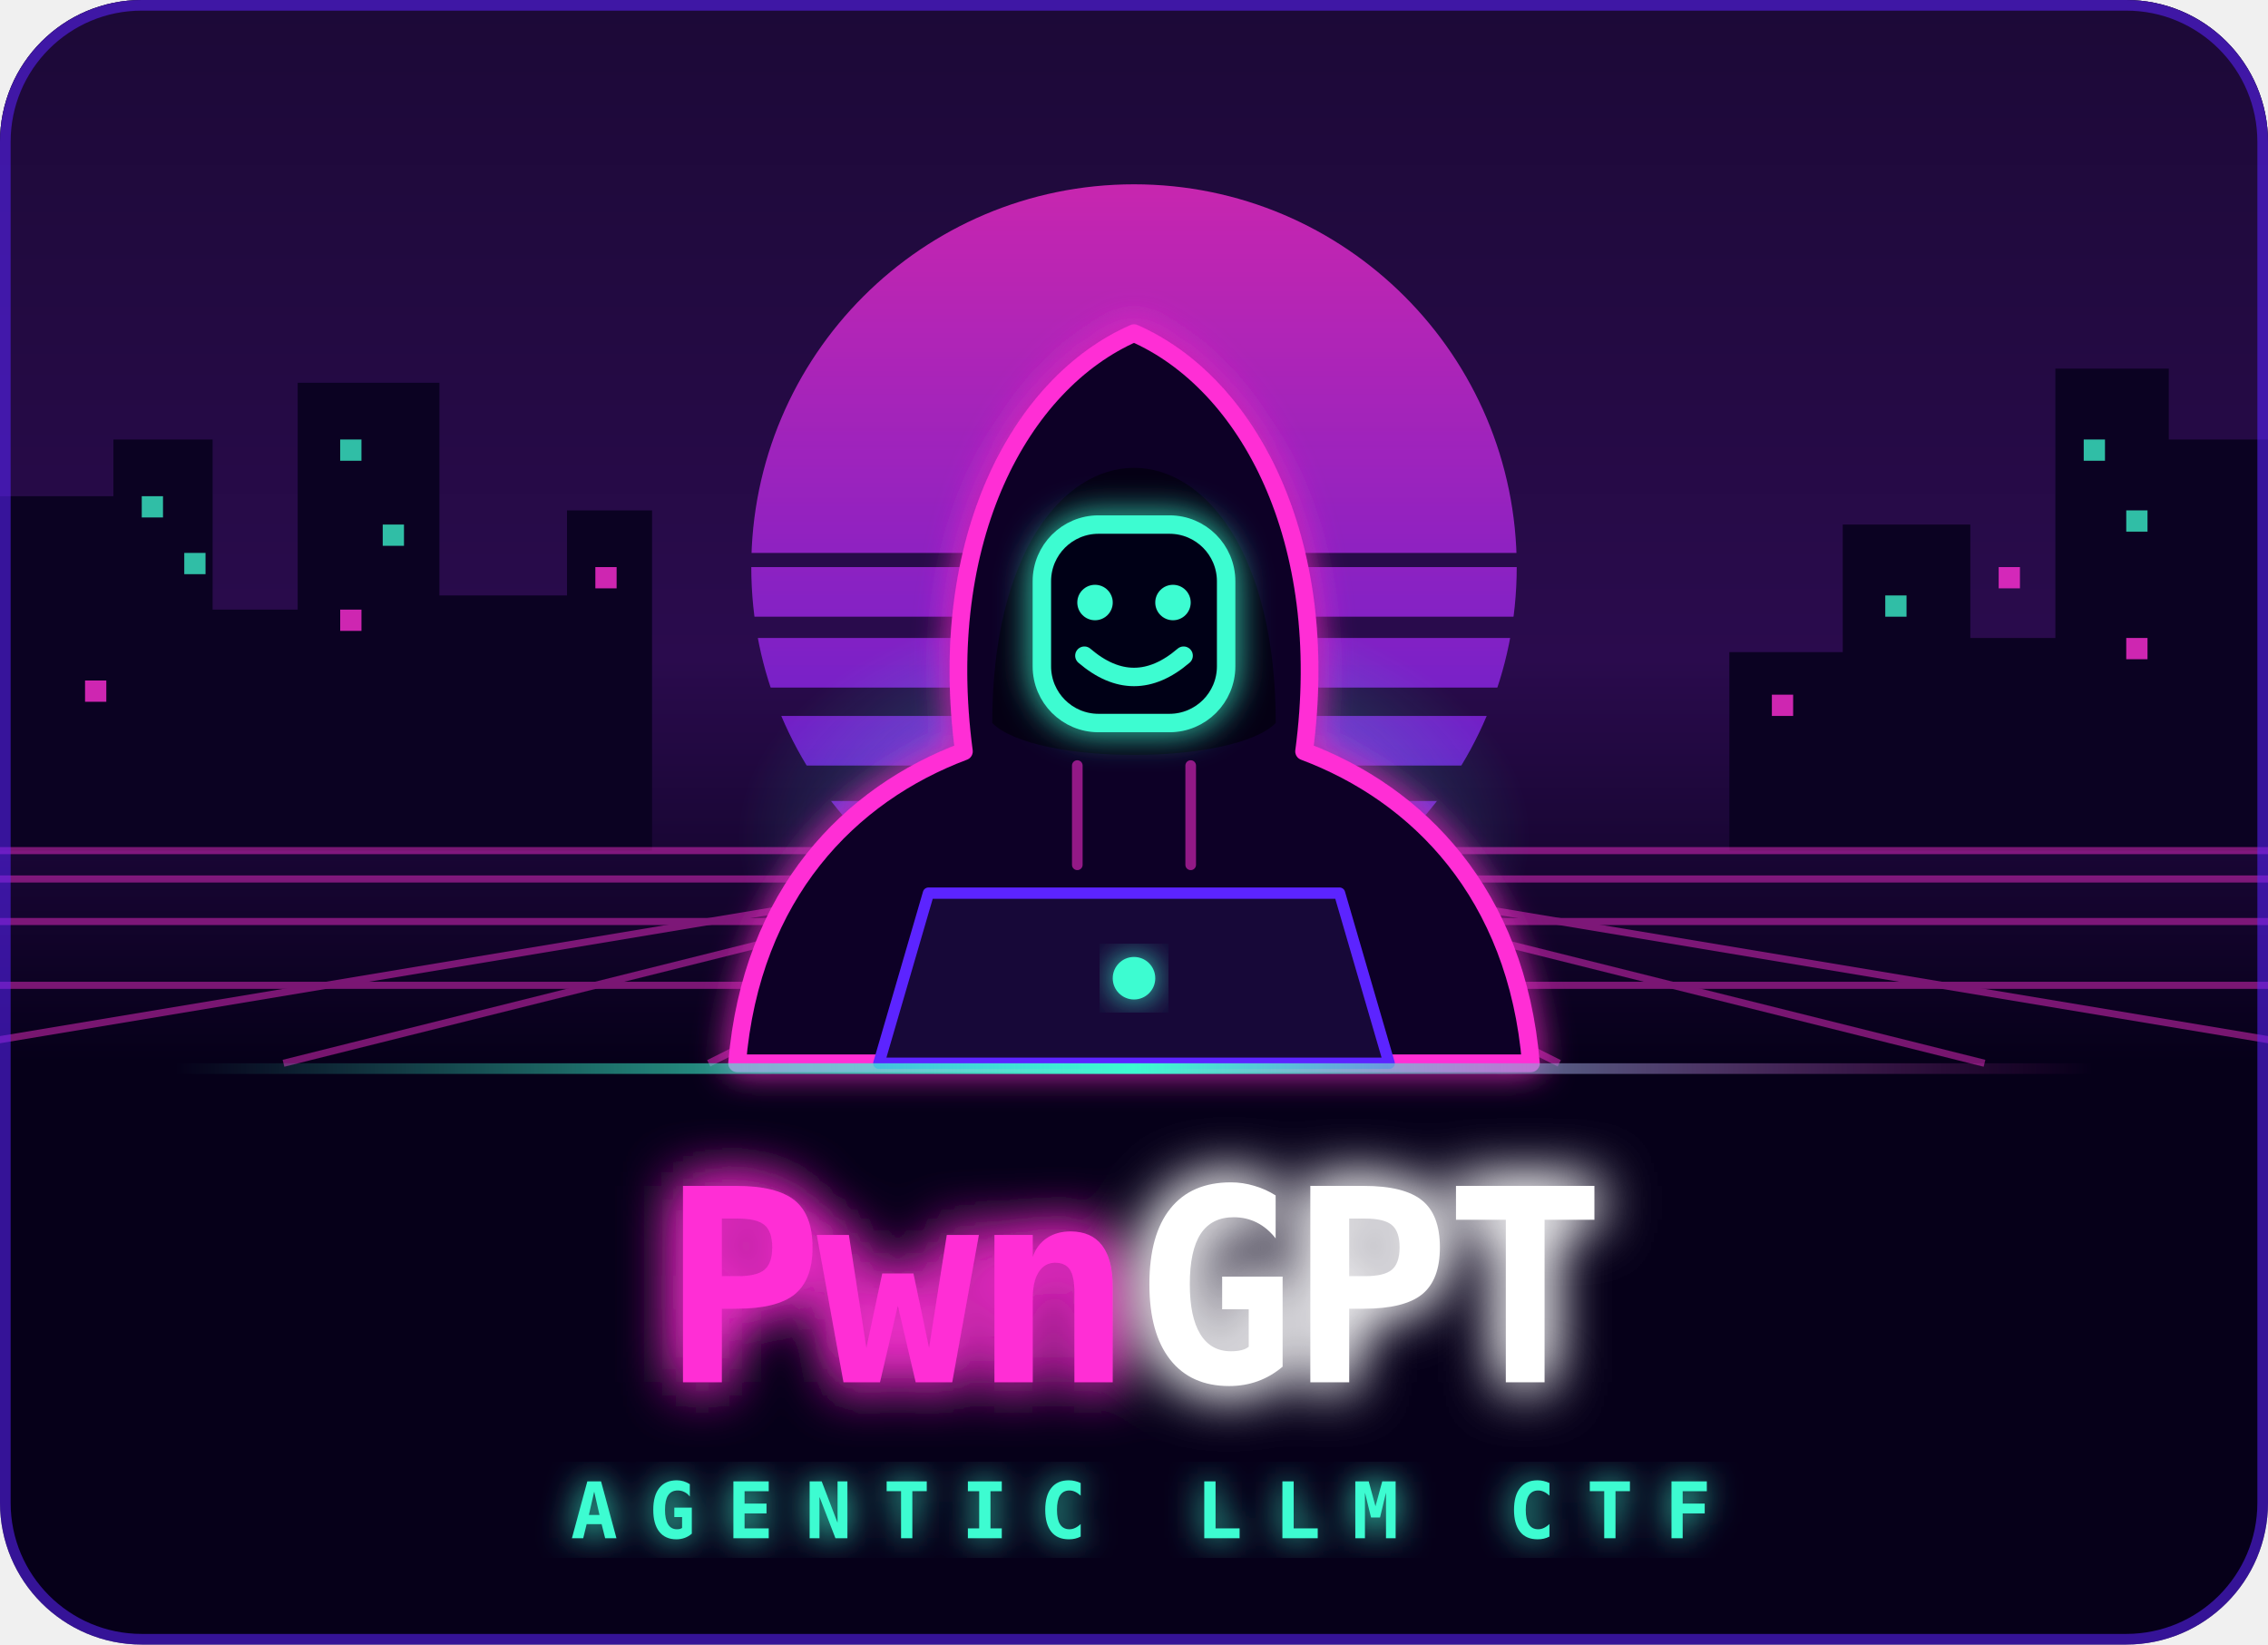
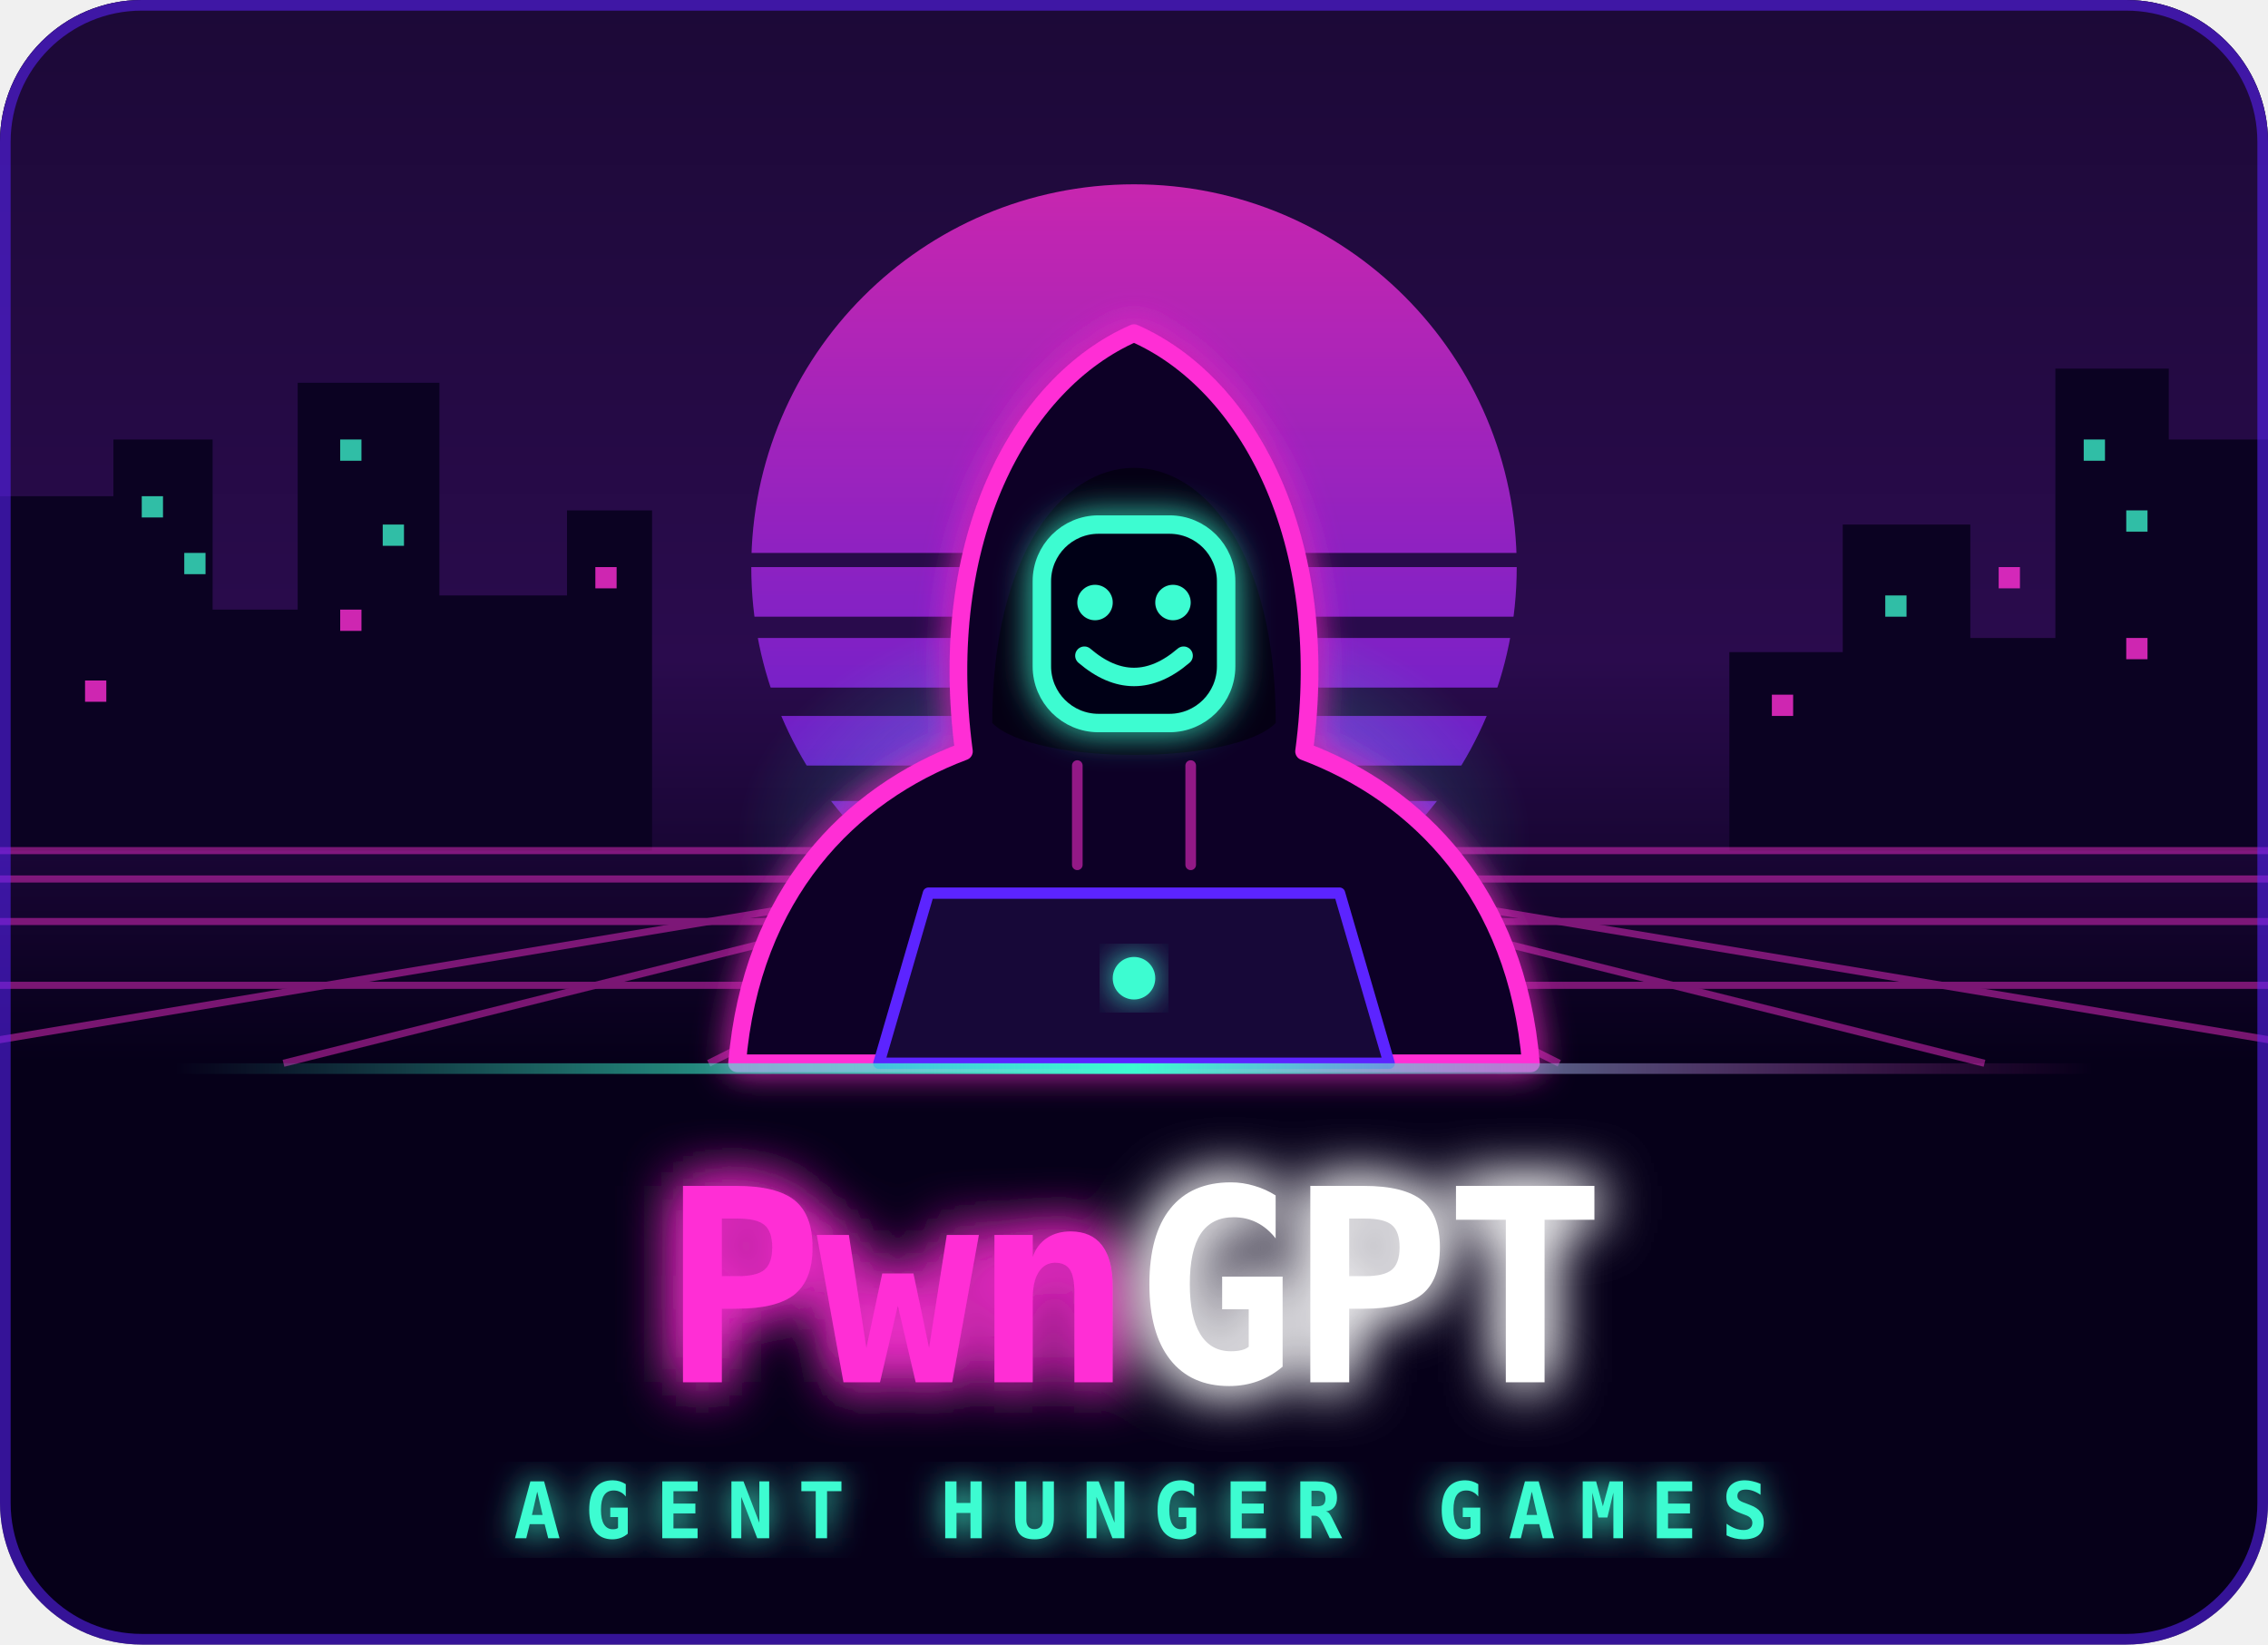
- <svg xmlns="http://www.w3.org/2000/svg" viewBox="0 0 320 232" role="img" aria-label="PwnGPT: Agentic LLM CTF">
+ <svg xmlns="http://www.w3.org/2000/svg" viewBox="0 0 320 232" role="img" aria-label="PwnGPT: Agent Hunger Games">
  <defs>
    <clipPath id="card">
      <rect width="320" height="232" rx="20" />
    </clipPath>
    <linearGradient id="sky" x1="0" y1="0" x2="0" y2="1">
      <stop offset="0" stop-color="#1c0937" />
      <stop offset=".62" stop-color="#2a0b4d" />
      <stop offset="1" stop-color="#060019" />
    </linearGradient>
    <linearGradient id="sun" x1="0" y1="0" x2="0" y2="1">
      <stop offset="0" stop-color="#ff2fd5" />
      <stop offset="1" stop-color="#5c24ff" />
    </linearGradient>
    <linearGradient id="rule" x1="0" y1="0" x2="1" y2="0">
      <stop offset="0" stop-color="#3cfcd1" stop-opacity="0" />
      <stop offset=".5" stop-color="#3cfcd1" />
      <stop offset="1" stop-color="#ff2fd5" stop-opacity="0" />
    </linearGradient>
    <radialGradient id="screenGlow" cx=".5" cy=".5" r=".5">
      <stop offset="0" stop-color="#3cfcd1" stop-opacity=".45" />
      <stop offset="1" stop-color="#3cfcd1" stop-opacity="0" />
    </radialGradient>
    <mask id="sunSlices">
      <rect width="320" height="232" fill="#fff" />
      <g fill="#000">
        <rect x="0" y="78" width="320" height="2" />
        <rect x="0" y="87" width="320" height="3" />
        <rect x="0" y="97" width="320" height="4" />
        <rect x="0" y="108" width="320" height="5" />
      </g>
    </mask>
    <filter id="glow" x="-30%" y="-30%" width="160%" height="160%">
      <feGaussianBlur stdDeviation="2.4" result="b" />
      <feMerge>
        <feMergeNode in="b" />
        <feMergeNode in="SourceGraphic" />
      </feMerge>
    </filter>
    <filter id="glowStrong" x="-30%" y="-60%" width="160%" height="220%">
      <feGaussianBlur stdDeviation="4" result="b" />
      <feMerge>
        <feMergeNode in="b" />
        <feMergeNode in="b" />
        <feMergeNode in="SourceGraphic" />
      </feMerge>
    </filter>
  </defs>
  <g clip-path="url(#card)">
    <rect width="320" height="232" fill="#060019" />
    <rect width="320" height="150" fill="url(#sky)" />
    <circle cx="160" cy="80" r="54" fill="url(#sun)" opacity=".75" mask="url(#sunSlices)" />
    <g fill="#0b0222">
      <path d="M0 120V70h16v-8h14v24h12V54h20v66zM62 120V84h18v-12h12v48z" />
      <path d="M320 120V62h-14v-10h-16v38h-12V74h-18v46zM260 120V92h-16v28z" />
    </g>
    <g fill="#3cfcd1" opacity=".75">
      <rect x="20" y="70" width="3" height="3" />
      <rect x="26" y="78" width="3" height="3" />
      <rect x="48" y="62" width="3" height="3" />
      <rect x="54" y="74" width="3" height="3" />
      <rect x="294" y="62" width="3" height="3" />
      <rect x="300" y="72" width="3" height="3" />
      <rect x="266" y="84" width="3" height="3" />
    </g>
    <g fill="#ff2fd5" opacity=".8">
      <rect x="48" y="86" width="3" height="3" />
      <rect x="84" y="80" width="3" height="3" />
      <rect x="282" y="80" width="3" height="3" />
      <rect x="250" y="98" width="3" height="3" />
      <rect x="300" y="90" width="3" height="3" />
      <rect x="12" y="96" width="3" height="3" />
    </g>
    <g stroke="#ff2fd5" stroke-width="1" fill="none" opacity=".45">
      <path d="M0 120h320M0 124h320M0 130h320M0 139h320" />
      <path d="M160 120V150M160 120L100 150M160 120L40 150M160 120L-20 150M160 120L220 150M160 120L280 150M160 120L340 150" />
    </g>
    <ellipse cx="160" cy="118" rx="56" ry="34" fill="url(#screenGlow)" />
    <path d="M104 150C106 126 120 112 136 106C132 76 144 54 160 47C176 54 188 76 184 106C200 112 214 126 216 150Z" fill="#0d0326" stroke="#ff2fd5" stroke-width="2.5" stroke-linejoin="round" filter="url(#glow)" />
    <path d="M140 102C140 78 150 66 160 66C170 66 180 78 180 102C174 108 146 108 140 102Z" fill="#050014" />
    <g filter="url(#glow)">
      <rect x="147" y="74" width="26" height="28" rx="8" fill="#060019" stroke="#3cfcd1" stroke-width="2.6" />
      <circle cx="154.5" cy="85" r="2.5" fill="#3cfcd1" />
      <circle cx="165.5" cy="85" r="2.5" fill="#3cfcd1" />
      <path d="M153 92.5q7 6 14 0" fill="none" stroke="#3cfcd1" stroke-width="2.6" stroke-linecap="round" />
    </g>
    <path d="M152 108v14M168 108v14" stroke="#ff2fd5" stroke-opacity=".55" stroke-width="1.5" stroke-linecap="round" />
    <path d="M124 150L131 126H189L196 150Z" fill="#170838" stroke="#5c24ff" stroke-width="1.6" stroke-linejoin="round" />
    <circle cx="160" cy="138" r="3" fill="#3cfcd1" filter="url(#glow)" />
    <rect x="24" y="150" width="272" height="1.5" fill="url(#rule)" />
    <g font-family="ui-monospace, 'JetBrains Mono', 'Fira Code', Menlo, Consolas, monospace" text-anchor="middle">
      <text x="160" y="195" font-size="38" font-weight="800" letter-spacing="-1" fill="#ff2fd5" filter="url(#glowStrong)">Pwn<tspan fill="#ffffff">GPT</tspan>
      </text>
-       <text x="161" y="217" font-size="11" font-weight="700" letter-spacing="4.4" fill="#3cfcd1" filter="url(#glow)">AGENTIC LLM CTF</text>
+       <text x="161" y="217" font-size="11" font-weight="700" letter-spacing="3.4" fill="#3cfcd1" filter="url(#glow)">AGENT HUNGER GAMES</text>
    </g>
  </g>
  <rect x=".75" y=".75" width="318.5" height="230.5" rx="19.25" fill="none" stroke="#5c24ff" stroke-opacity=".55" stroke-width="1.5" />
</svg>
